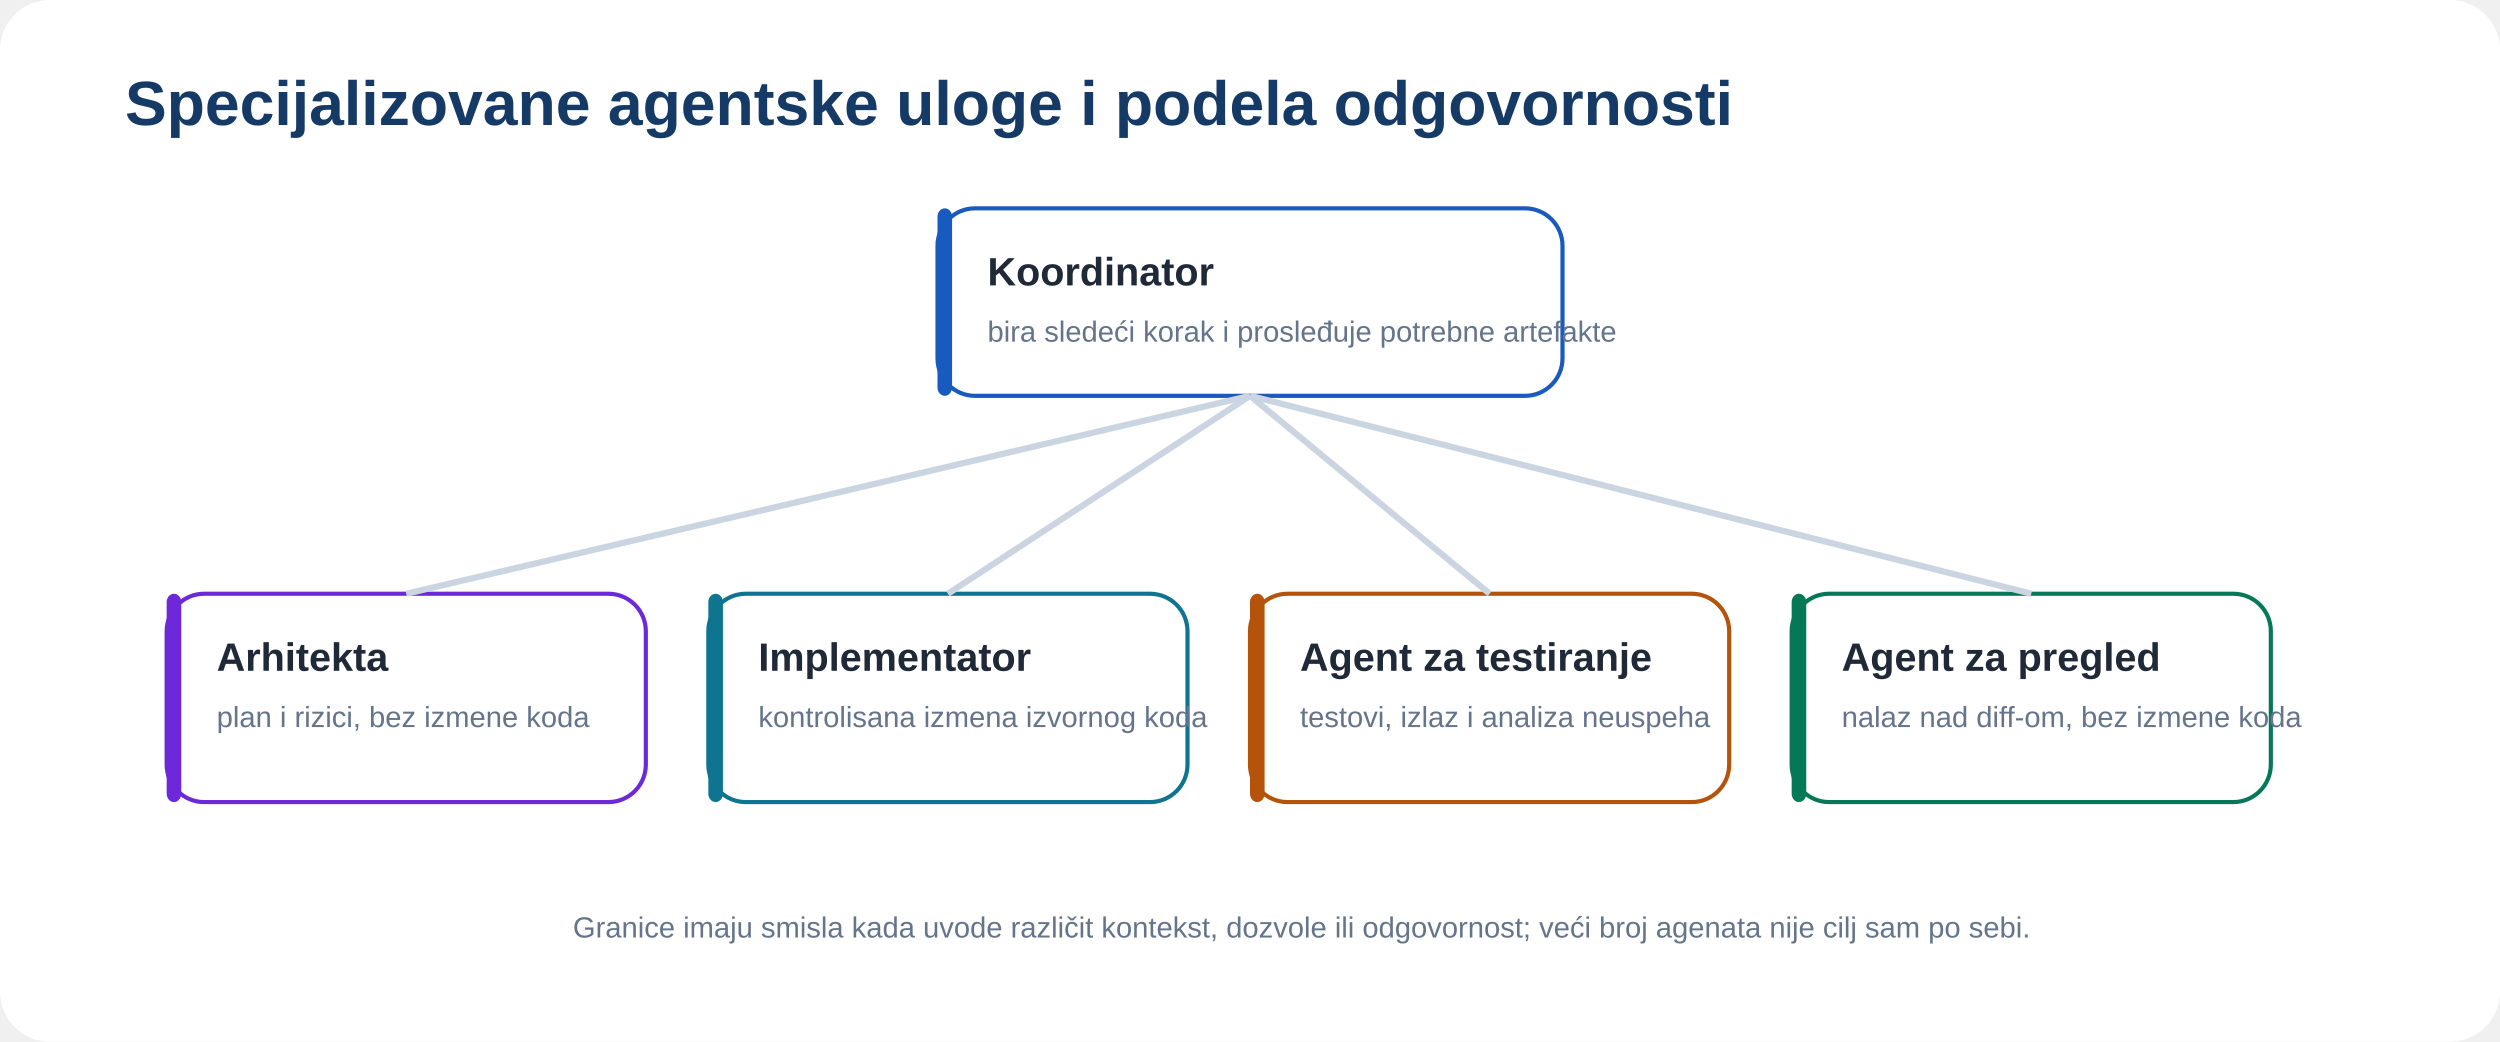
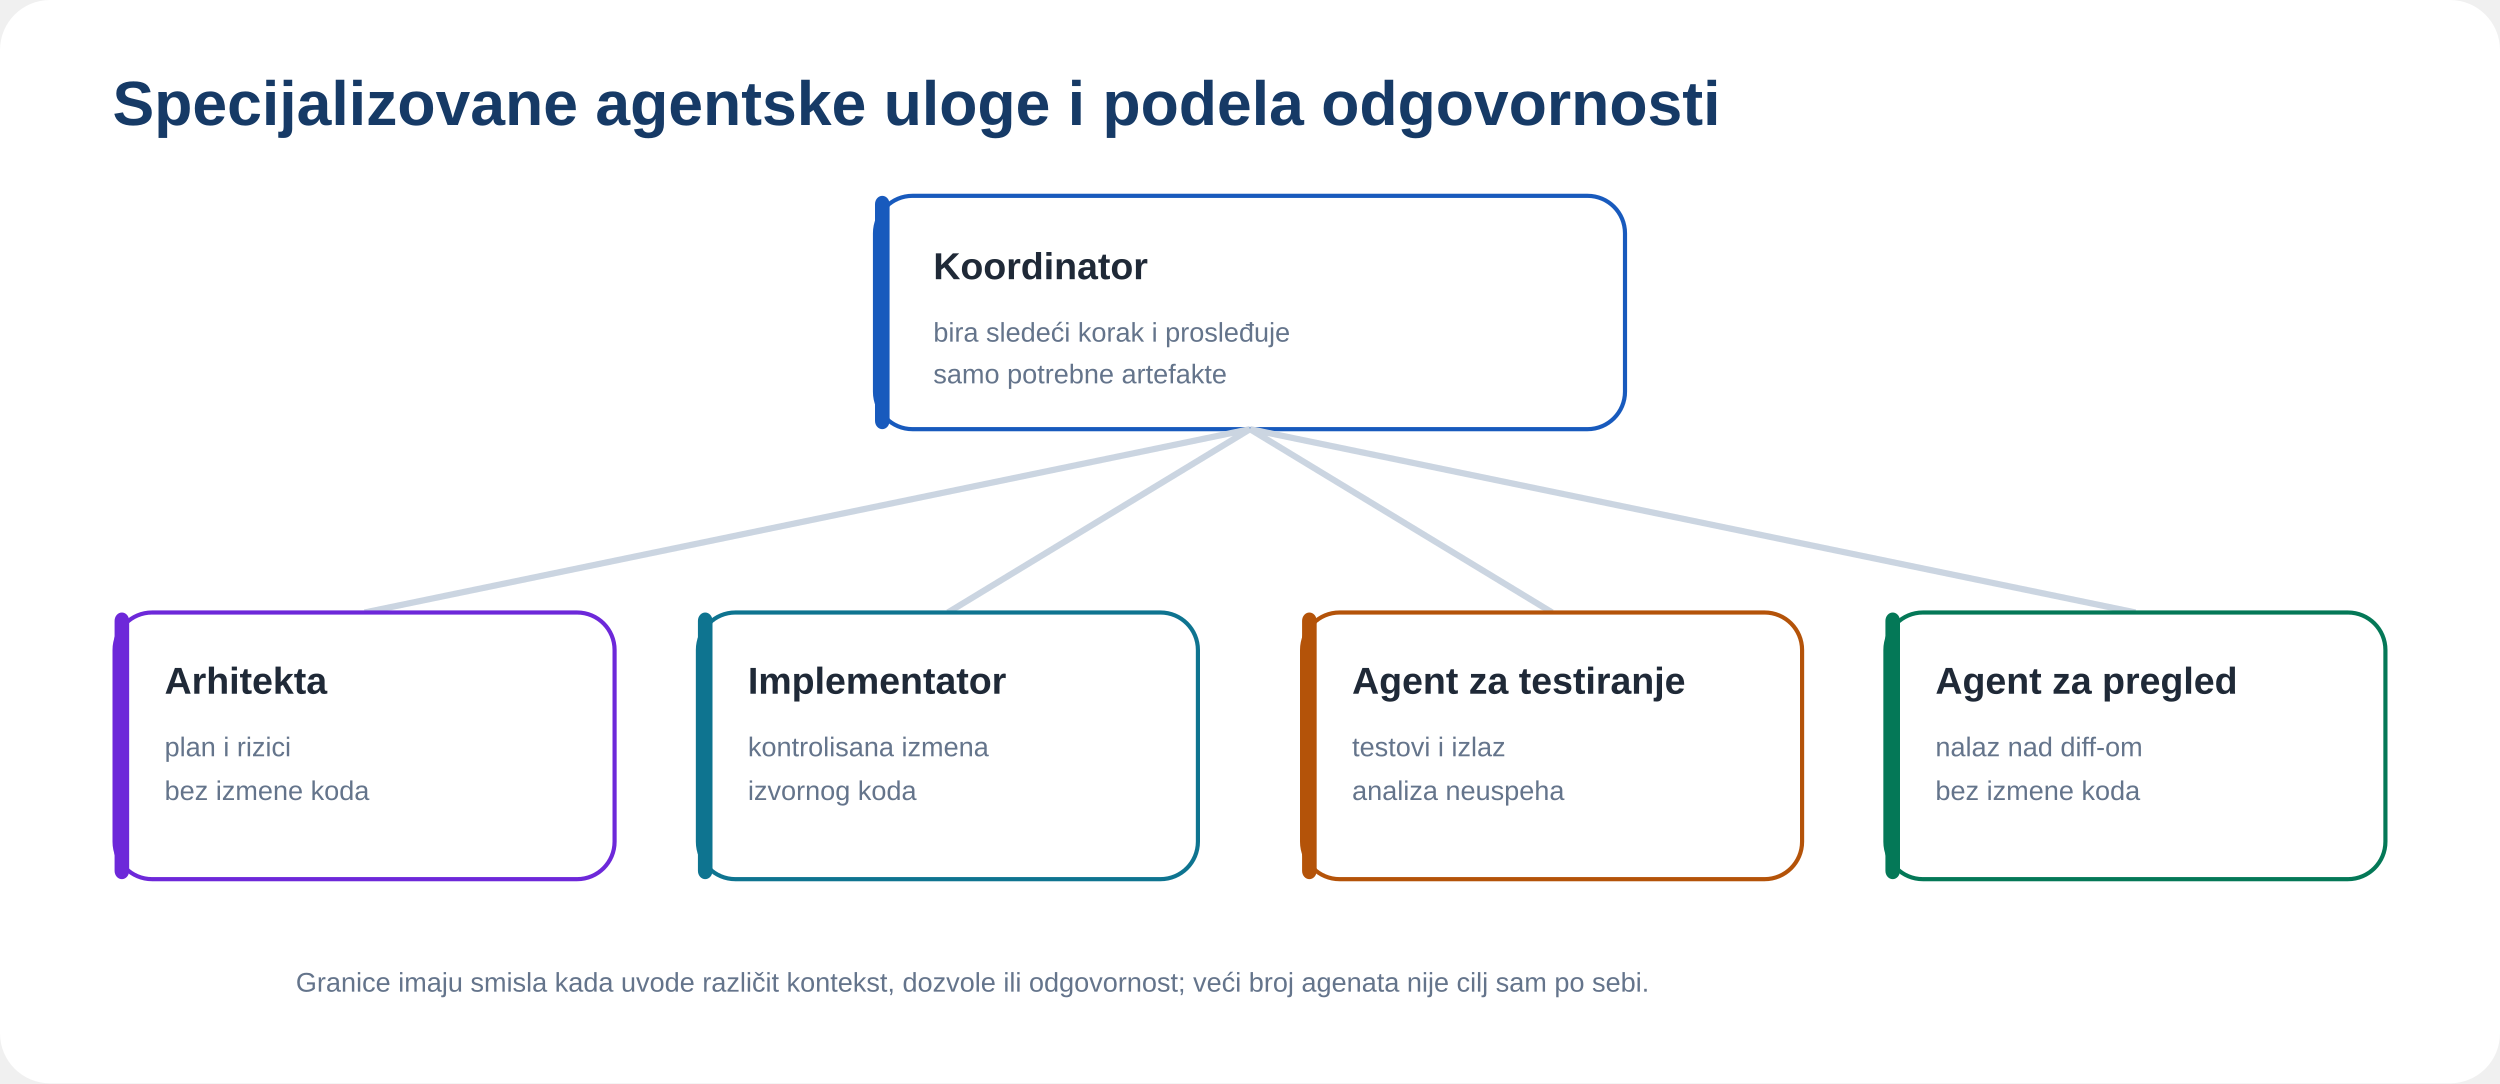
- <svg xmlns="http://www.w3.org/2000/svg" width="1200" height="500" viewBox="0 0 1200 500">
-   <rect width="1200" height="500" rx="24" fill="#fff" />
-   <style>text{font-family:'Segoe UI',Arial,sans-serif;fill:#1F2937}.title{font-size:30px;font-weight:700;fill:#163A66}.label{font-size:19px;font-weight:700}.sub{font-size:14px;fill:#64748B}</style>
-   <text x="60" y="60" class="title">Specijalizovane agentske uloge i podela odgovornosti</text>
-   <rect x="450" y="100" width="300" height="90" rx="18" fill="#fff" stroke="#185ABD" stroke-width="2" />
-   <rect x="450" y="100" width="7" height="90" rx="4" fill="#185ABD" />
-   <text x="474" y="137" class="label">Koordinator</text>
-   <text x="474" y="164" class="sub">bira sledeći korak i prosleđuje potrebne artefakte</text>
-   <rect x="80" y="285" width="230" height="100" rx="18" fill="#fff" stroke="#6D28D9" stroke-width="2" />
-   <rect x="80" y="285" width="7" height="100" rx="4" fill="#6D28D9" />
-   <text x="104" y="322" class="label">Arhitekta</text>
-   <text x="104" y="349" class="sub">plan i rizici, bez izmene koda</text>
-   <path d="M600 190 L195 285" stroke="#CBD5E1" stroke-width="3" />
-   <rect x="340" y="285" width="230" height="100" rx="18" fill="#fff" stroke="#0E7490" stroke-width="2" />
-   <rect x="340" y="285" width="7" height="100" rx="4" fill="#0E7490" />
-   <text x="364" y="322" class="label">Implementator</text>
-   <text x="364" y="349" class="sub">kontrolisana izmena izvornog koda</text>
-   <path d="M600 190 L455 285" stroke="#CBD5E1" stroke-width="3" />
-   <rect x="600" y="285" width="230" height="100" rx="18" fill="#fff" stroke="#B45309" stroke-width="2" />
-   <rect x="600" y="285" width="7" height="100" rx="4" fill="#B45309" />
-   <text x="624" y="322" class="label">Agent za testiranje</text>
-   <text x="624" y="349" class="sub">testovi, izlaz i analiza neuspeha</text>
-   <path d="M600 190 L715 285" stroke="#CBD5E1" stroke-width="3" />
-   <rect x="860" y="285" width="230" height="100" rx="18" fill="#fff" stroke="#047857" stroke-width="2" />
-   <rect x="860" y="285" width="7" height="100" rx="4" fill="#047857" />
-   <text x="884" y="322" class="label">Agent za pregled</text>
-   <text x="884" y="349" class="sub">nalaz nad diff-om, bez izmene koda</text>
-   <path d="M600 190 L975 285" stroke="#CBD5E1" stroke-width="3" />
-   <text x="275" y="450" class="sub">Granice imaju smisla kada uvode različit kontekst, dozvole ili odgovornost; veći broj agenata nije cilj sam po sebi.</text>
+ <svg xmlns="http://www.w3.org/2000/svg" width="1200" height="520" viewBox="0 0 1200 520" role="img" aria-labelledby="title desc">
+   <rect width="1200" height="520" rx="24" fill="#fff" />
+   <style>text{font-family:'Segoe UI',Arial,sans-serif;fill:#1F2937}.title{font-size:30px;font-weight:700;fill:#163A66}.label{font-size:18px;font-weight:700}.sub{font-size:13px;fill:#64748B}</style>
+   <text x="54" y="60" class="title">Specijalizovane agentske uloge i podela odgovornosti</text>
+   <g>
+     <rect x="420" y="94" width="360" height="112" rx="18" fill="#fff" stroke="#185ABD" stroke-width="2" />
+     <rect x="420" y="94" width="7" height="112" rx="4" fill="#185ABD" />
+     <text x="448" y="134" class="label">Koordinator</text>
+     <text x="448" y="164" class="sub">bira sledeći korak i prosleđuje</text>
+     <text x="448" y="184" class="sub">samo potrebne artefakte</text>
+   </g>
+   <path d="M600 206L175 294M600 206L455 294M600 206L745 294M600 206L1025 294" stroke="#CBD5E1" stroke-width="3" fill="none" />
+   <g>
+     <rect x="55" y="294" width="240" height="128" rx="18" fill="#fff" stroke="#6D28D9" stroke-width="2" />
+     <rect x="55" y="294" width="7" height="128" rx="4" fill="#6D28D9" />
+     <text x="79" y="333" class="label">Arhitekta</text>
+     <text x="79" y="363" class="sub">plan i rizici</text>
+     <text x="79" y="384" class="sub">bez izmene koda</text>
+   </g>
+   <g>
+     <rect x="335" y="294" width="240" height="128" rx="18" fill="#fff" stroke="#0E7490" stroke-width="2" />
+     <rect x="335" y="294" width="7" height="128" rx="4" fill="#0E7490" />
+     <text x="359" y="333" class="label">Implementator</text>
+     <text x="359" y="363" class="sub">kontrolisana izmena</text>
+     <text x="359" y="384" class="sub">izvornog koda</text>
+   </g>
+   <g>
+     <rect x="625" y="294" width="240" height="128" rx="18" fill="#fff" stroke="#B45309" stroke-width="2" />
+     <rect x="625" y="294" width="7" height="128" rx="4" fill="#B45309" />
+     <text x="649" y="333" class="label">Agent za testiranje</text>
+     <text x="649" y="363" class="sub">testovi i izlaz</text>
+     <text x="649" y="384" class="sub">analiza neuspeha</text>
+   </g>
+   <g>
+     <rect x="905" y="294" width="240" height="128" rx="18" fill="#fff" stroke="#047857" stroke-width="2" />
+     <rect x="905" y="294" width="7" height="128" rx="4" fill="#047857" />
+     <text x="929" y="333" class="label">Agent za pregled</text>
+     <text x="929" y="363" class="sub">nalaz nad diff-om</text>
+     <text x="929" y="384" class="sub">bez izmene koda</text>
+   </g>
+   <text x="142" y="476" class="sub">Granice imaju smisla kada uvode različit kontekst, dozvole ili odgovornost; veći broj agenata nije cilj sam po sebi.</text>
</svg>
